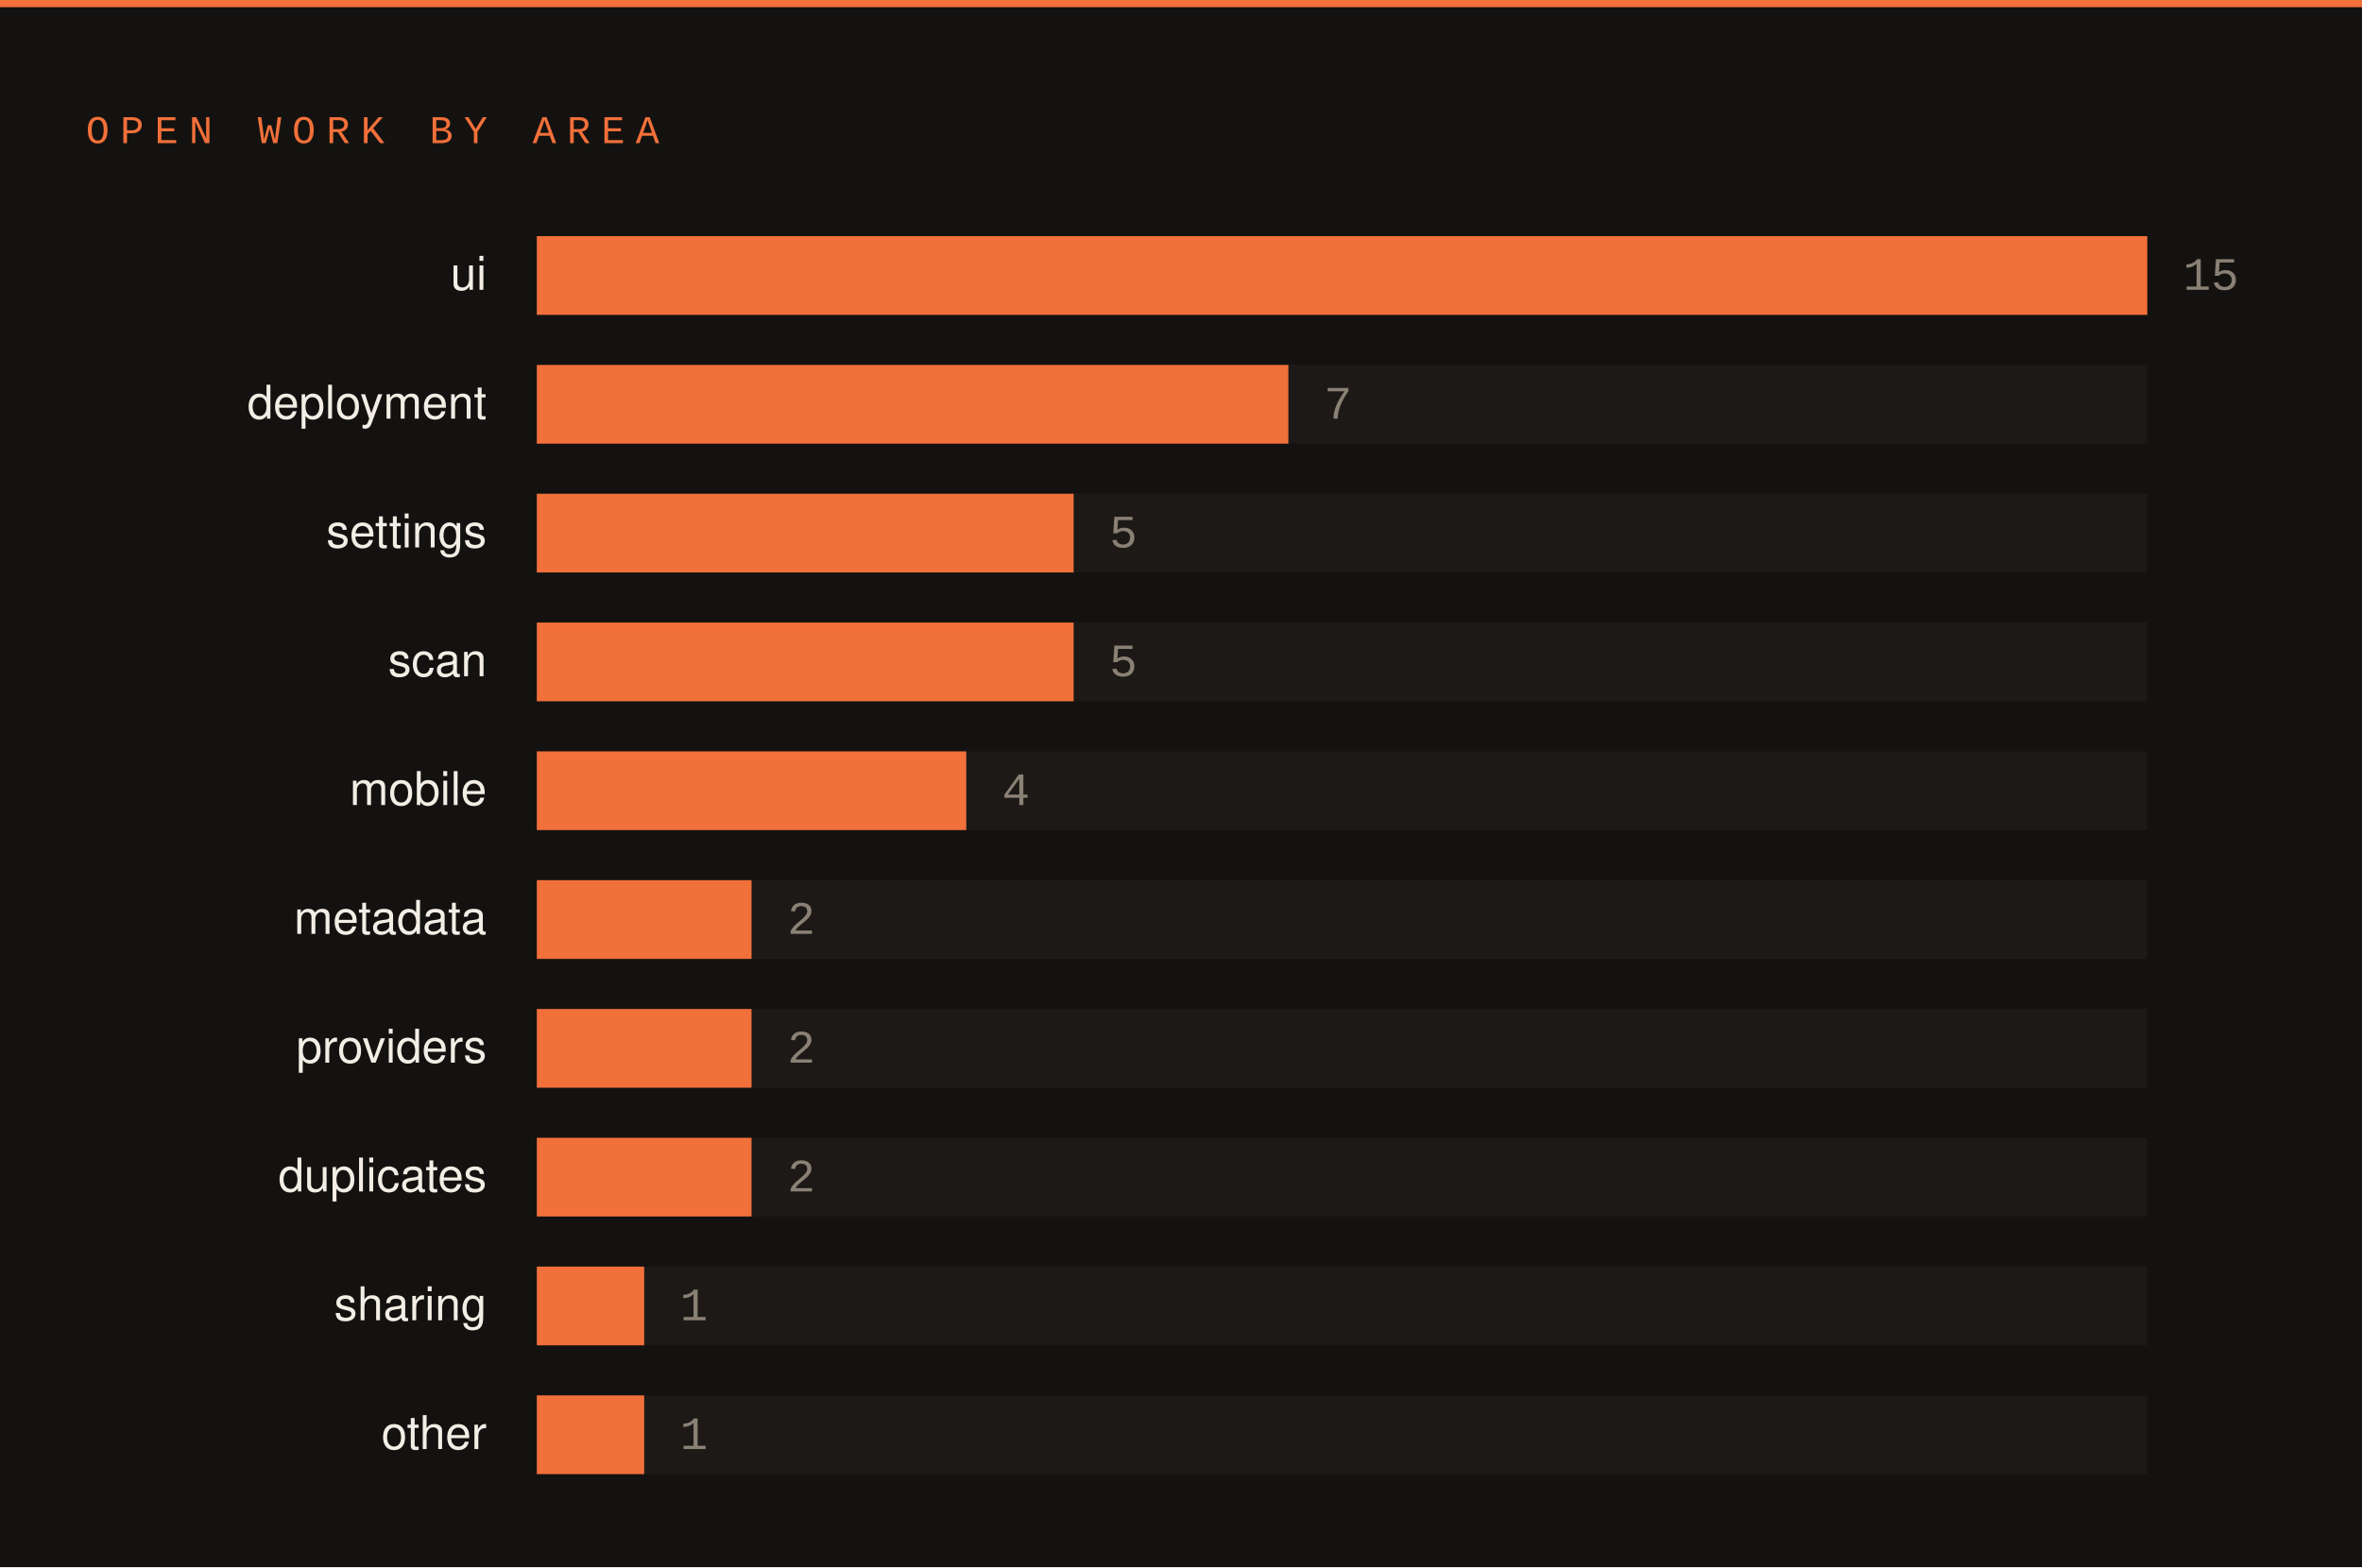
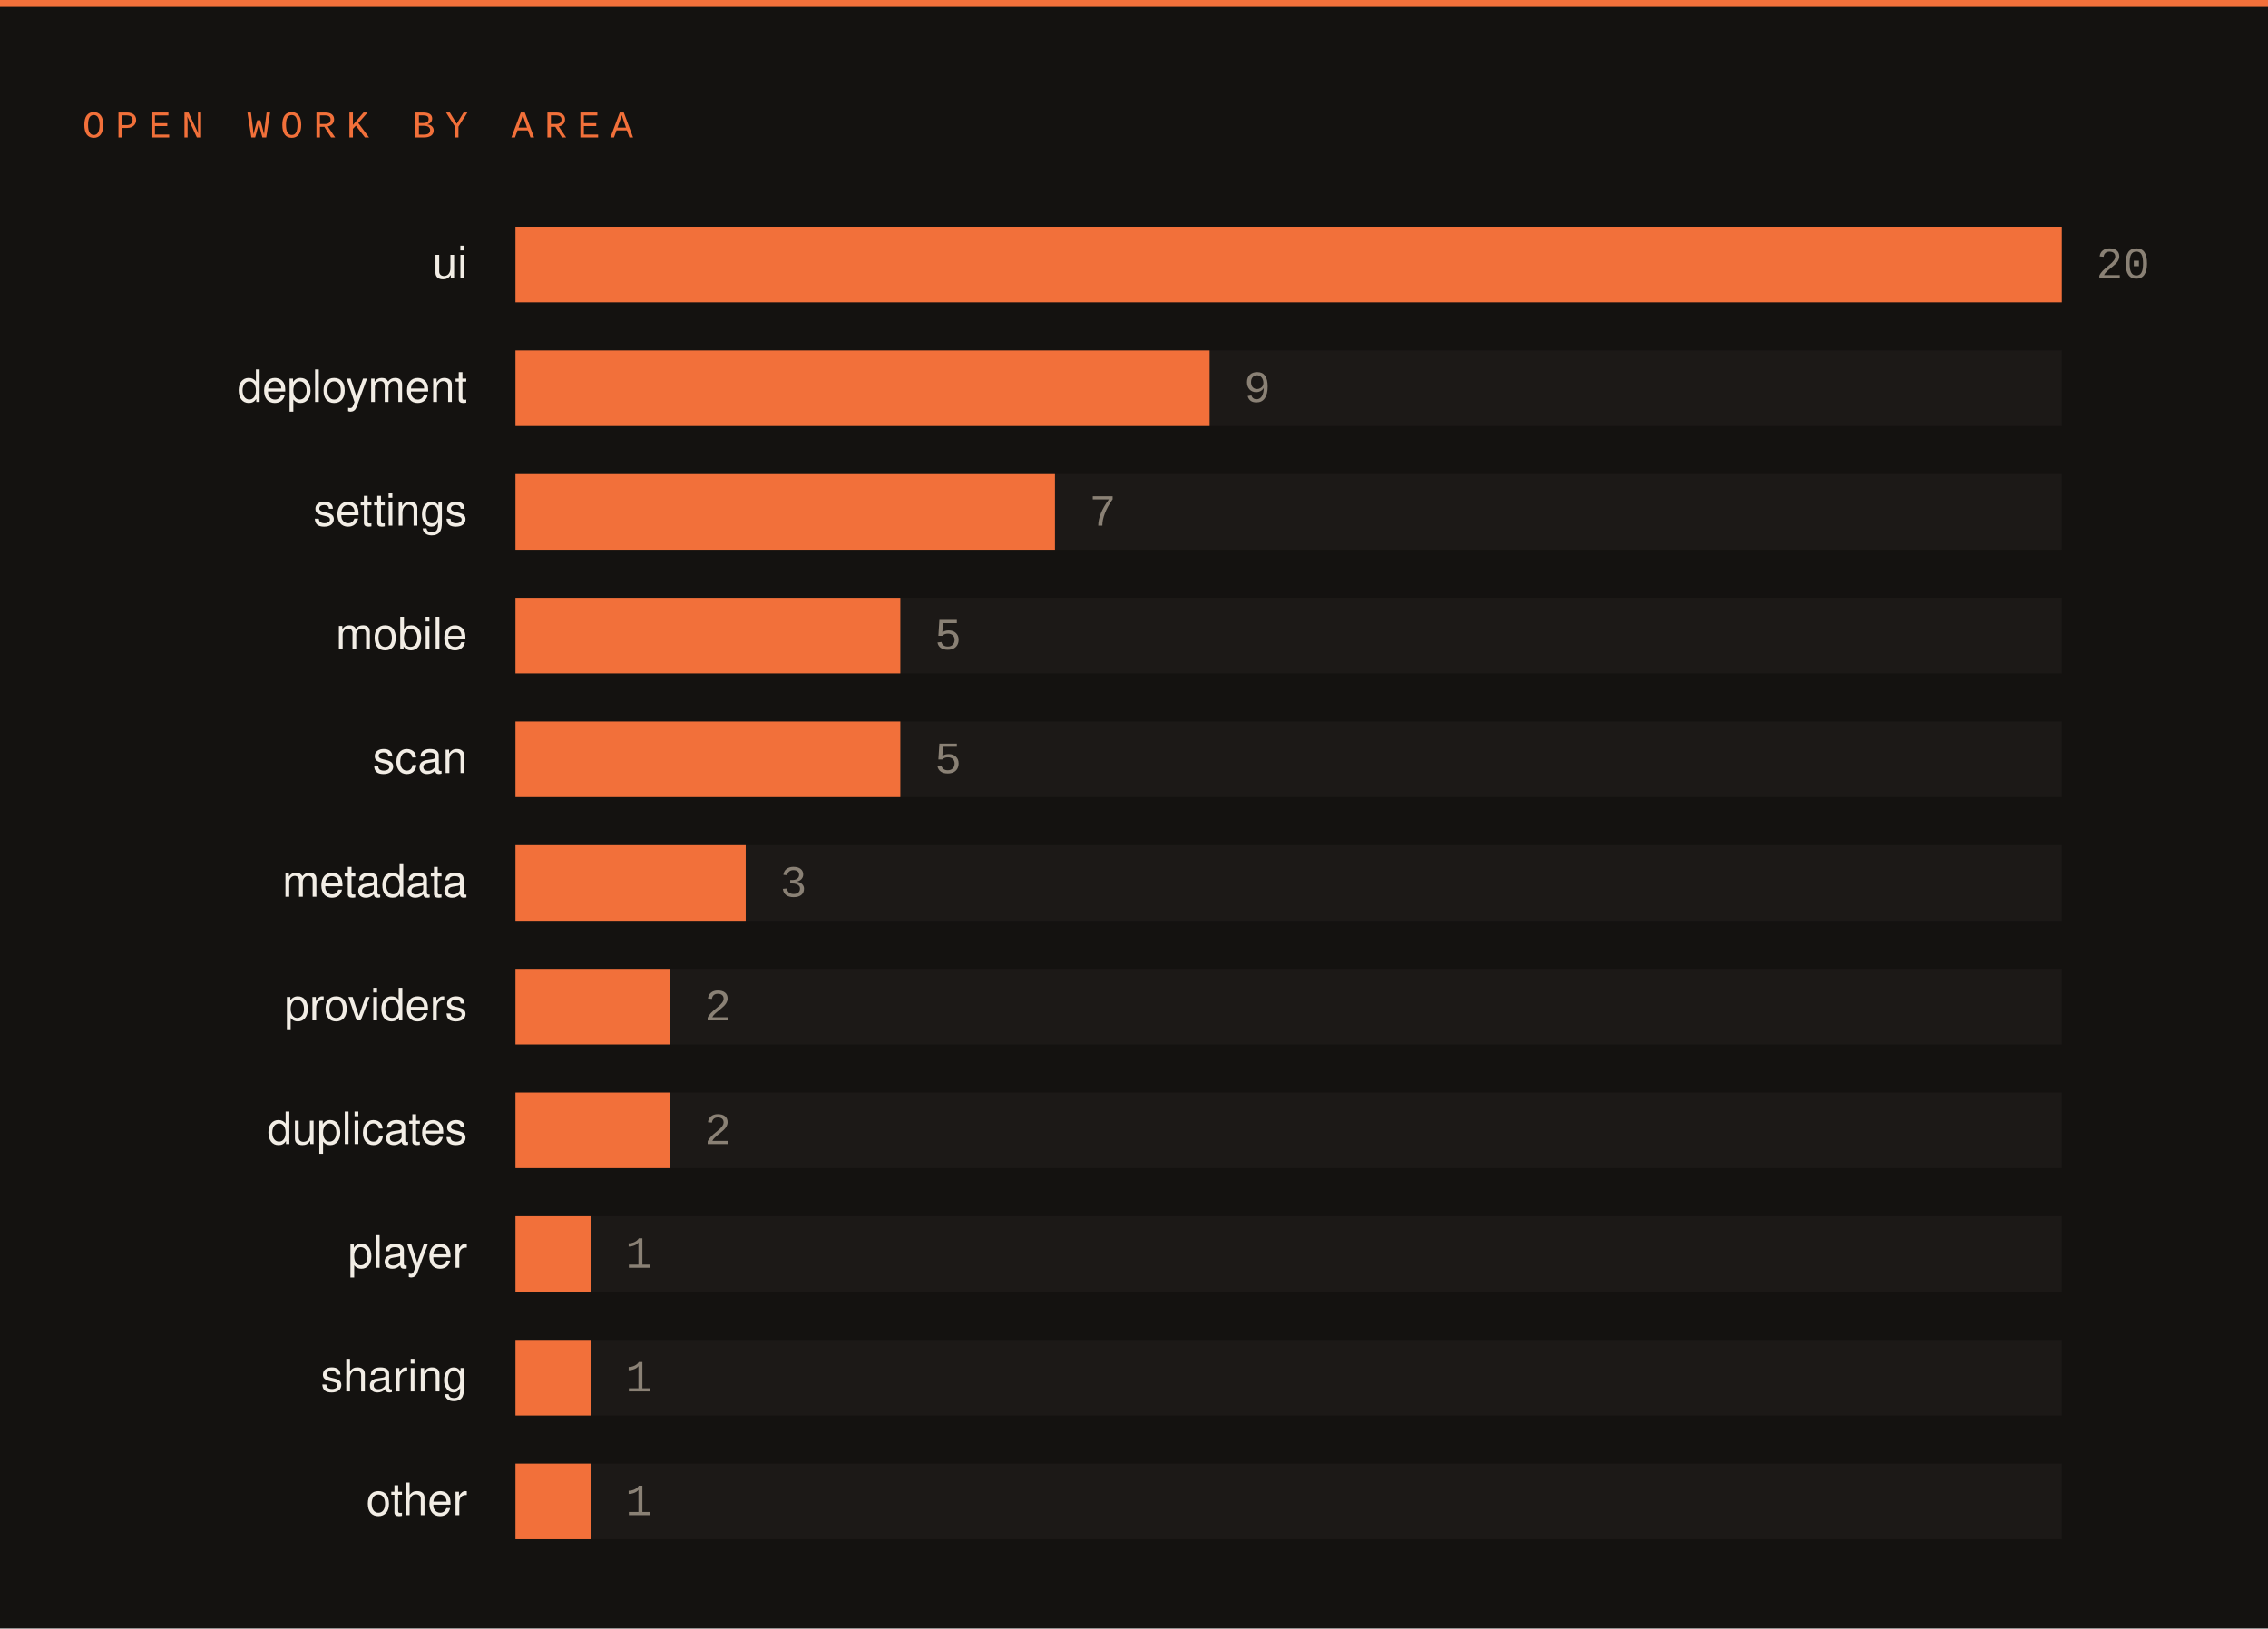
- <svg xmlns="http://www.w3.org/2000/svg" width="660" height="438" viewBox="0 0 660 438">
-   <rect width="660" height="438" fill="#141210" />
+ <svg xmlns="http://www.w3.org/2000/svg" width="660" height="474" viewBox="0 0 660 474">
+   <rect width="660" height="474" fill="#141210" />
  <rect x="0" y="0" width="660" height="2" fill="#f2703a" />
  <text x="24" y="40" font-family="SFMono-Regular,Consolas,Liberation Mono,monospace" font-size="11" letter-spacing="3" fill="#f2703a">OPEN WORK BY AREA</text>
  <text x="136" y="81" font-family="-apple-system,Segoe UI,Helvetica,Arial,sans-serif" font-size="13" fill="#f2ede5" text-anchor="end">ui</text>
  <rect x="150" y="66" width="450" height="22" fill="#1c1917" />
  <rect x="150" y="66" width="450" height="22" fill="#f2703a" />
-   <text x="610" y="81" font-family="SFMono-Regular,Consolas,Liberation Mono,monospace" font-size="13" fill="#8a8175">15</text>
+   <text x="610" y="81" font-family="SFMono-Regular,Consolas,Liberation Mono,monospace" font-size="13" fill="#8a8175">20</text>
  <text x="136" y="117" font-family="-apple-system,Segoe UI,Helvetica,Arial,sans-serif" font-size="13" fill="#f2ede5" text-anchor="end">deployment</text>
  <rect x="150" y="102" width="450" height="22" fill="#1c1917" />
-   <rect x="150" y="102" width="210" height="22" fill="#f2703a" />
-   <text x="370" y="117" font-family="SFMono-Regular,Consolas,Liberation Mono,monospace" font-size="13" fill="#8a8175">7</text>
+   <rect x="150" y="102" width="202" height="22" fill="#f2703a" />
+   <text x="362" y="117" font-family="SFMono-Regular,Consolas,Liberation Mono,monospace" font-size="13" fill="#8a8175">9</text>
  <text x="136" y="153" font-family="-apple-system,Segoe UI,Helvetica,Arial,sans-serif" font-size="13" fill="#f2ede5" text-anchor="end">settings</text>
  <rect x="150" y="138" width="450" height="22" fill="#1c1917" />
-   <rect x="150" y="138" width="150" height="22" fill="#f2703a" />
-   <text x="310" y="153" font-family="SFMono-Regular,Consolas,Liberation Mono,monospace" font-size="13" fill="#8a8175">5</text>
-   <text x="136" y="189" font-family="-apple-system,Segoe UI,Helvetica,Arial,sans-serif" font-size="13" fill="#f2ede5" text-anchor="end">scan</text>
+   <rect x="150" y="138" width="157" height="22" fill="#f2703a" />
+   <text x="317" y="153" font-family="SFMono-Regular,Consolas,Liberation Mono,monospace" font-size="13" fill="#8a8175">7</text>
+   <text x="136" y="189" font-family="-apple-system,Segoe UI,Helvetica,Arial,sans-serif" font-size="13" fill="#f2ede5" text-anchor="end">mobile</text>
  <rect x="150" y="174" width="450" height="22" fill="#1c1917" />
-   <rect x="150" y="174" width="150" height="22" fill="#f2703a" />
-   <text x="310" y="189" font-family="SFMono-Regular,Consolas,Liberation Mono,monospace" font-size="13" fill="#8a8175">5</text>
-   <text x="136" y="225" font-family="-apple-system,Segoe UI,Helvetica,Arial,sans-serif" font-size="13" fill="#f2ede5" text-anchor="end">mobile</text>
+   <rect x="150" y="174" width="112" height="22" fill="#f2703a" />
+   <text x="272" y="189" font-family="SFMono-Regular,Consolas,Liberation Mono,monospace" font-size="13" fill="#8a8175">5</text>
+   <text x="136" y="225" font-family="-apple-system,Segoe UI,Helvetica,Arial,sans-serif" font-size="13" fill="#f2ede5" text-anchor="end">scan</text>
  <rect x="150" y="210" width="450" height="22" fill="#1c1917" />
-   <rect x="150" y="210" width="120" height="22" fill="#f2703a" />
-   <text x="280" y="225" font-family="SFMono-Regular,Consolas,Liberation Mono,monospace" font-size="13" fill="#8a8175">4</text>
+   <rect x="150" y="210" width="112" height="22" fill="#f2703a" />
+   <text x="272" y="225" font-family="SFMono-Regular,Consolas,Liberation Mono,monospace" font-size="13" fill="#8a8175">5</text>
  <text x="136" y="261" font-family="-apple-system,Segoe UI,Helvetica,Arial,sans-serif" font-size="13" fill="#f2ede5" text-anchor="end">metadata</text>
  <rect x="150" y="246" width="450" height="22" fill="#1c1917" />
-   <rect x="150" y="246" width="60" height="22" fill="#f2703a" />
-   <text x="220" y="261" font-family="SFMono-Regular,Consolas,Liberation Mono,monospace" font-size="13" fill="#8a8175">2</text>
+   <rect x="150" y="246" width="67" height="22" fill="#f2703a" />
+   <text x="227" y="261" font-family="SFMono-Regular,Consolas,Liberation Mono,monospace" font-size="13" fill="#8a8175">3</text>
  <text x="136" y="297" font-family="-apple-system,Segoe UI,Helvetica,Arial,sans-serif" font-size="13" fill="#f2ede5" text-anchor="end">providers</text>
  <rect x="150" y="282" width="450" height="22" fill="#1c1917" />
-   <rect x="150" y="282" width="60" height="22" fill="#f2703a" />
-   <text x="220" y="297" font-family="SFMono-Regular,Consolas,Liberation Mono,monospace" font-size="13" fill="#8a8175">2</text>
+   <rect x="150" y="282" width="45" height="22" fill="#f2703a" />
+   <text x="205" y="297" font-family="SFMono-Regular,Consolas,Liberation Mono,monospace" font-size="13" fill="#8a8175">2</text>
  <text x="136" y="333" font-family="-apple-system,Segoe UI,Helvetica,Arial,sans-serif" font-size="13" fill="#f2ede5" text-anchor="end">duplicates</text>
  <rect x="150" y="318" width="450" height="22" fill="#1c1917" />
-   <rect x="150" y="318" width="60" height="22" fill="#f2703a" />
-   <text x="220" y="333" font-family="SFMono-Regular,Consolas,Liberation Mono,monospace" font-size="13" fill="#8a8175">2</text>
-   <text x="136" y="369" font-family="-apple-system,Segoe UI,Helvetica,Arial,sans-serif" font-size="13" fill="#f2ede5" text-anchor="end">sharing</text>
+   <rect x="150" y="318" width="45" height="22" fill="#f2703a" />
+   <text x="205" y="333" font-family="SFMono-Regular,Consolas,Liberation Mono,monospace" font-size="13" fill="#8a8175">2</text>
+   <text x="136" y="369" font-family="-apple-system,Segoe UI,Helvetica,Arial,sans-serif" font-size="13" fill="#f2ede5" text-anchor="end">player</text>
  <rect x="150" y="354" width="450" height="22" fill="#1c1917" />
-   <rect x="150" y="354" width="30" height="22" fill="#f2703a" />
-   <text x="190" y="369" font-family="SFMono-Regular,Consolas,Liberation Mono,monospace" font-size="13" fill="#8a8175">1</text>
-   <text x="136" y="405" font-family="-apple-system,Segoe UI,Helvetica,Arial,sans-serif" font-size="13" fill="#f2ede5" text-anchor="end">other</text>
+   <rect x="150" y="354" width="22" height="22" fill="#f2703a" />
+   <text x="182" y="369" font-family="SFMono-Regular,Consolas,Liberation Mono,monospace" font-size="13" fill="#8a8175">1</text>
+   <text x="136" y="405" font-family="-apple-system,Segoe UI,Helvetica,Arial,sans-serif" font-size="13" fill="#f2ede5" text-anchor="end">sharing</text>
  <rect x="150" y="390" width="450" height="22" fill="#1c1917" />
-   <rect x="150" y="390" width="30" height="22" fill="#f2703a" />
-   <text x="190" y="405" font-family="SFMono-Regular,Consolas,Liberation Mono,monospace" font-size="13" fill="#8a8175">1</text>
+   <rect x="150" y="390" width="22" height="22" fill="#f2703a" />
+   <text x="182" y="405" font-family="SFMono-Regular,Consolas,Liberation Mono,monospace" font-size="13" fill="#8a8175">1</text>
+   <text x="136" y="441" font-family="-apple-system,Segoe UI,Helvetica,Arial,sans-serif" font-size="13" fill="#f2ede5" text-anchor="end">other</text>
+   <rect x="150" y="426" width="450" height="22" fill="#1c1917" />
+   <rect x="150" y="426" width="22" height="22" fill="#f2703a" />
+   <text x="182" y="441" font-family="SFMono-Regular,Consolas,Liberation Mono,monospace" font-size="13" fill="#8a8175">1</text>
</svg>
